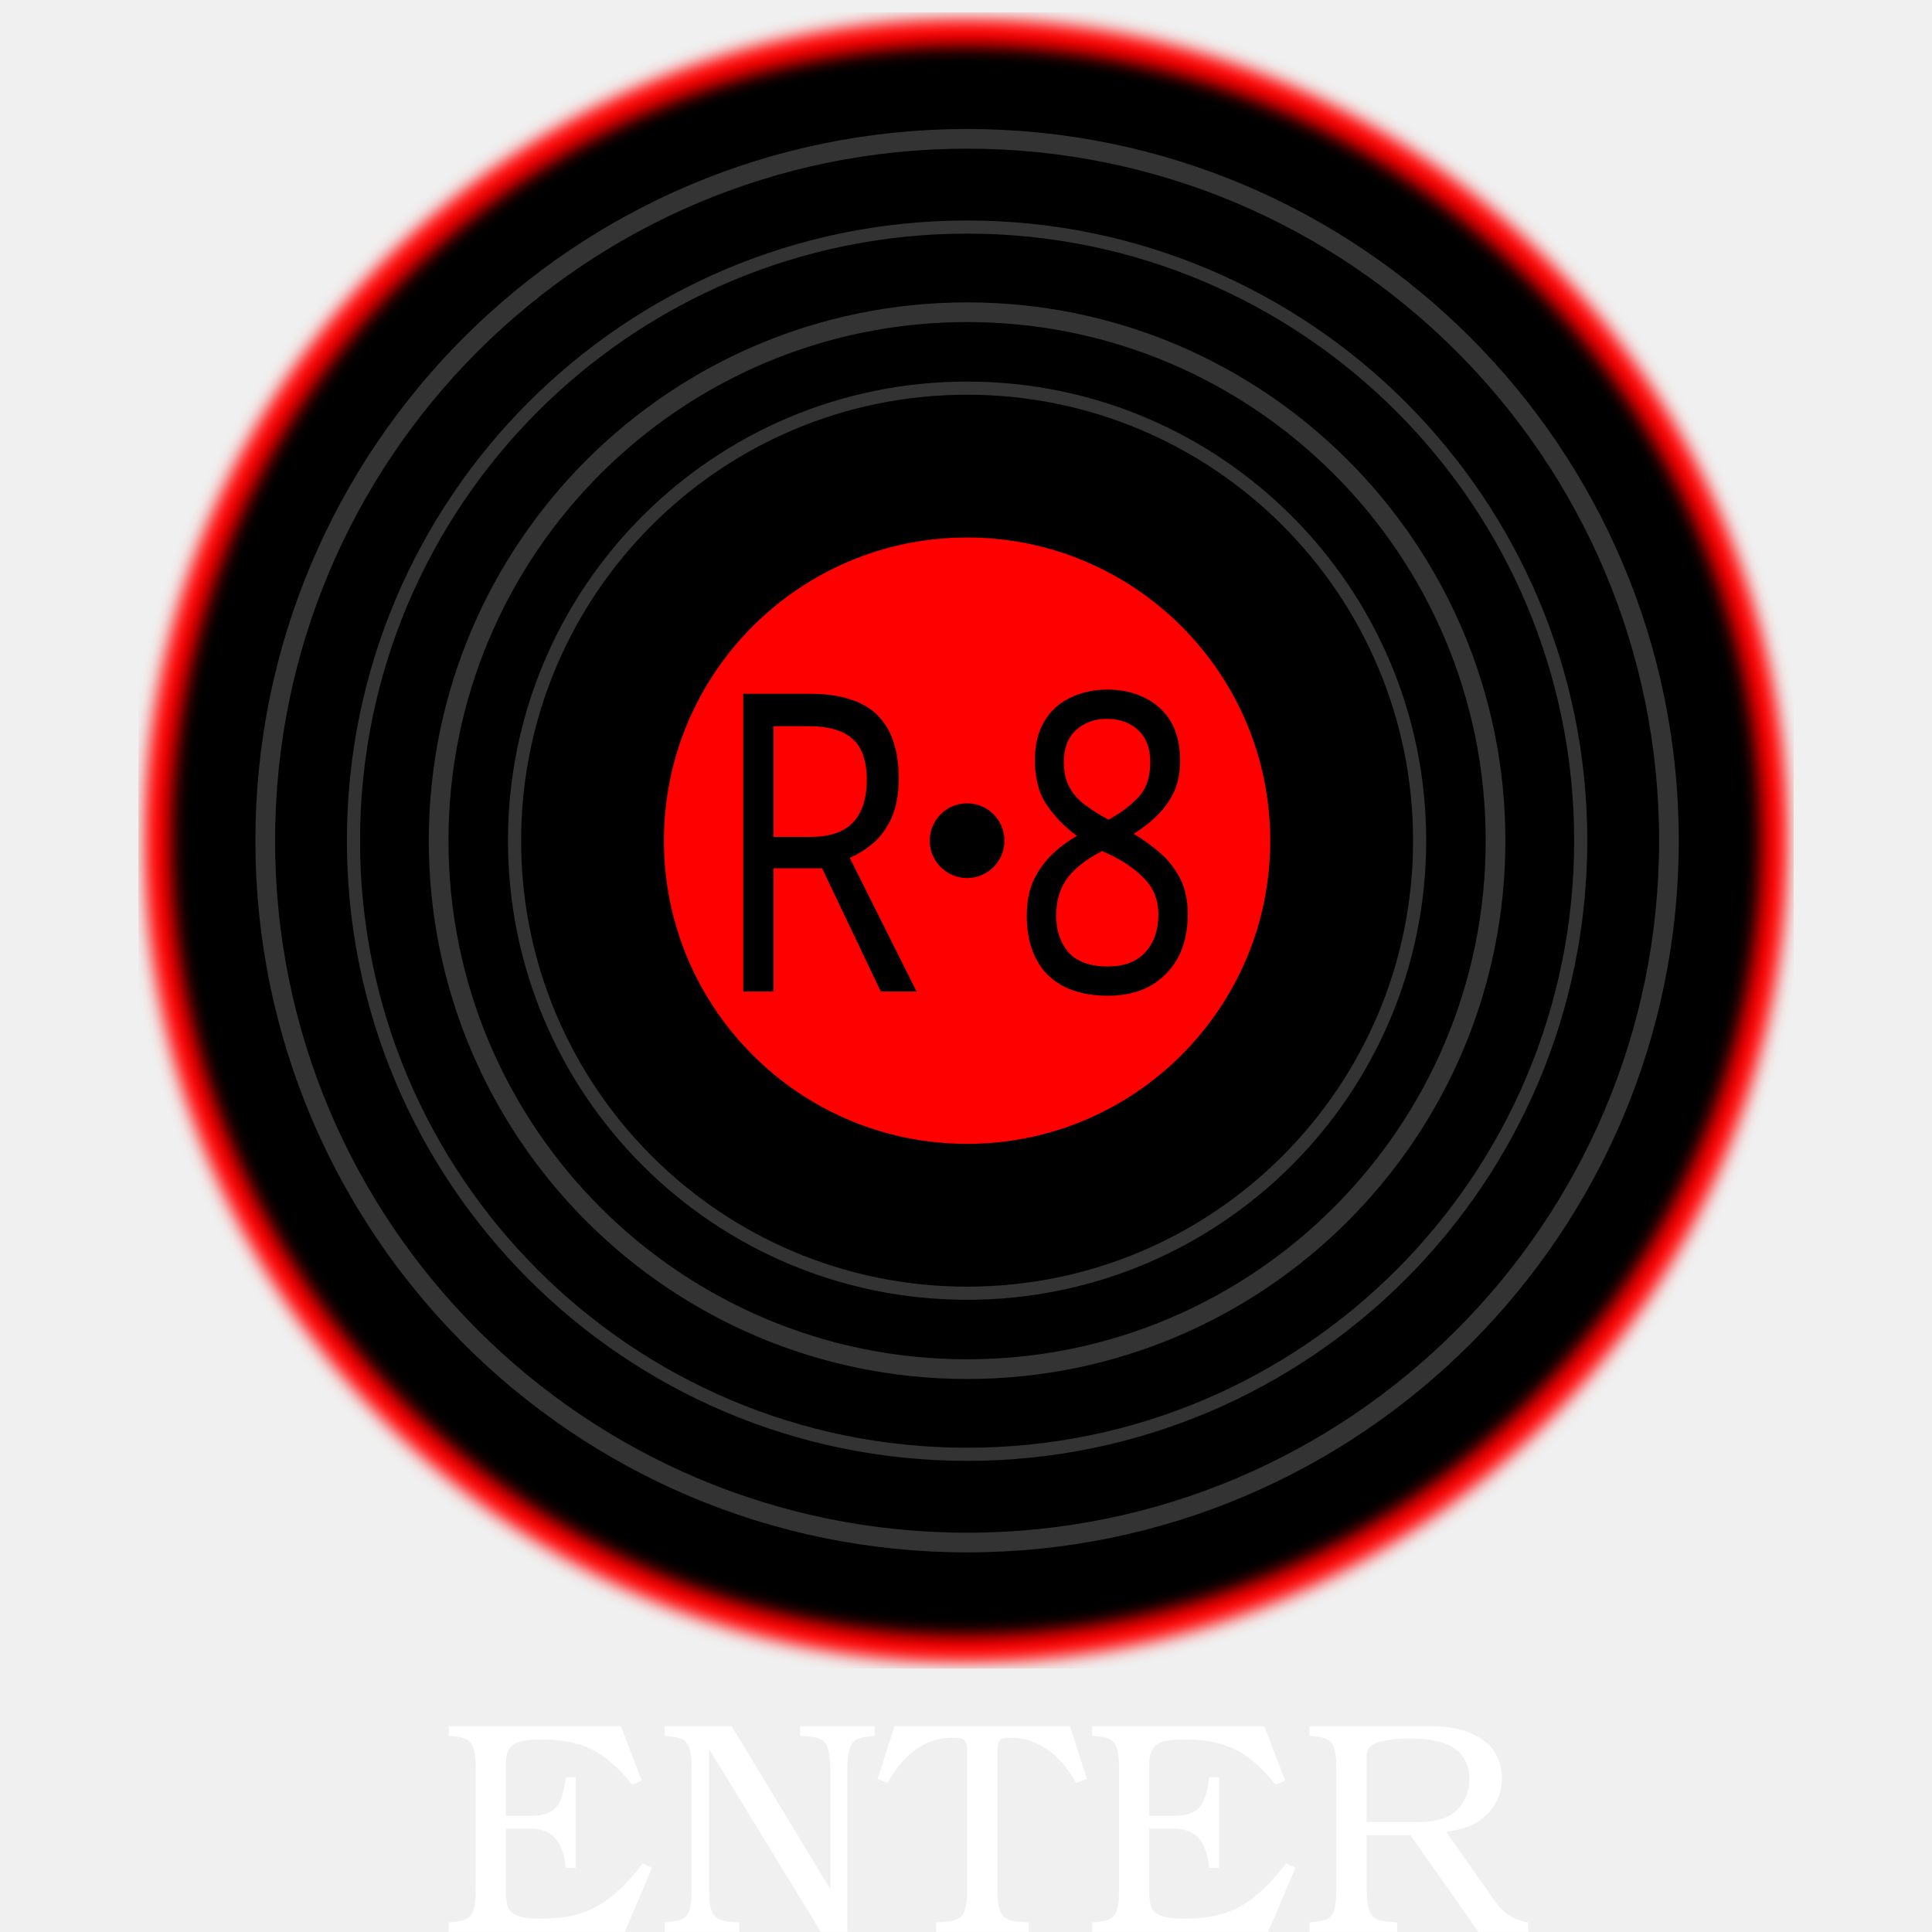
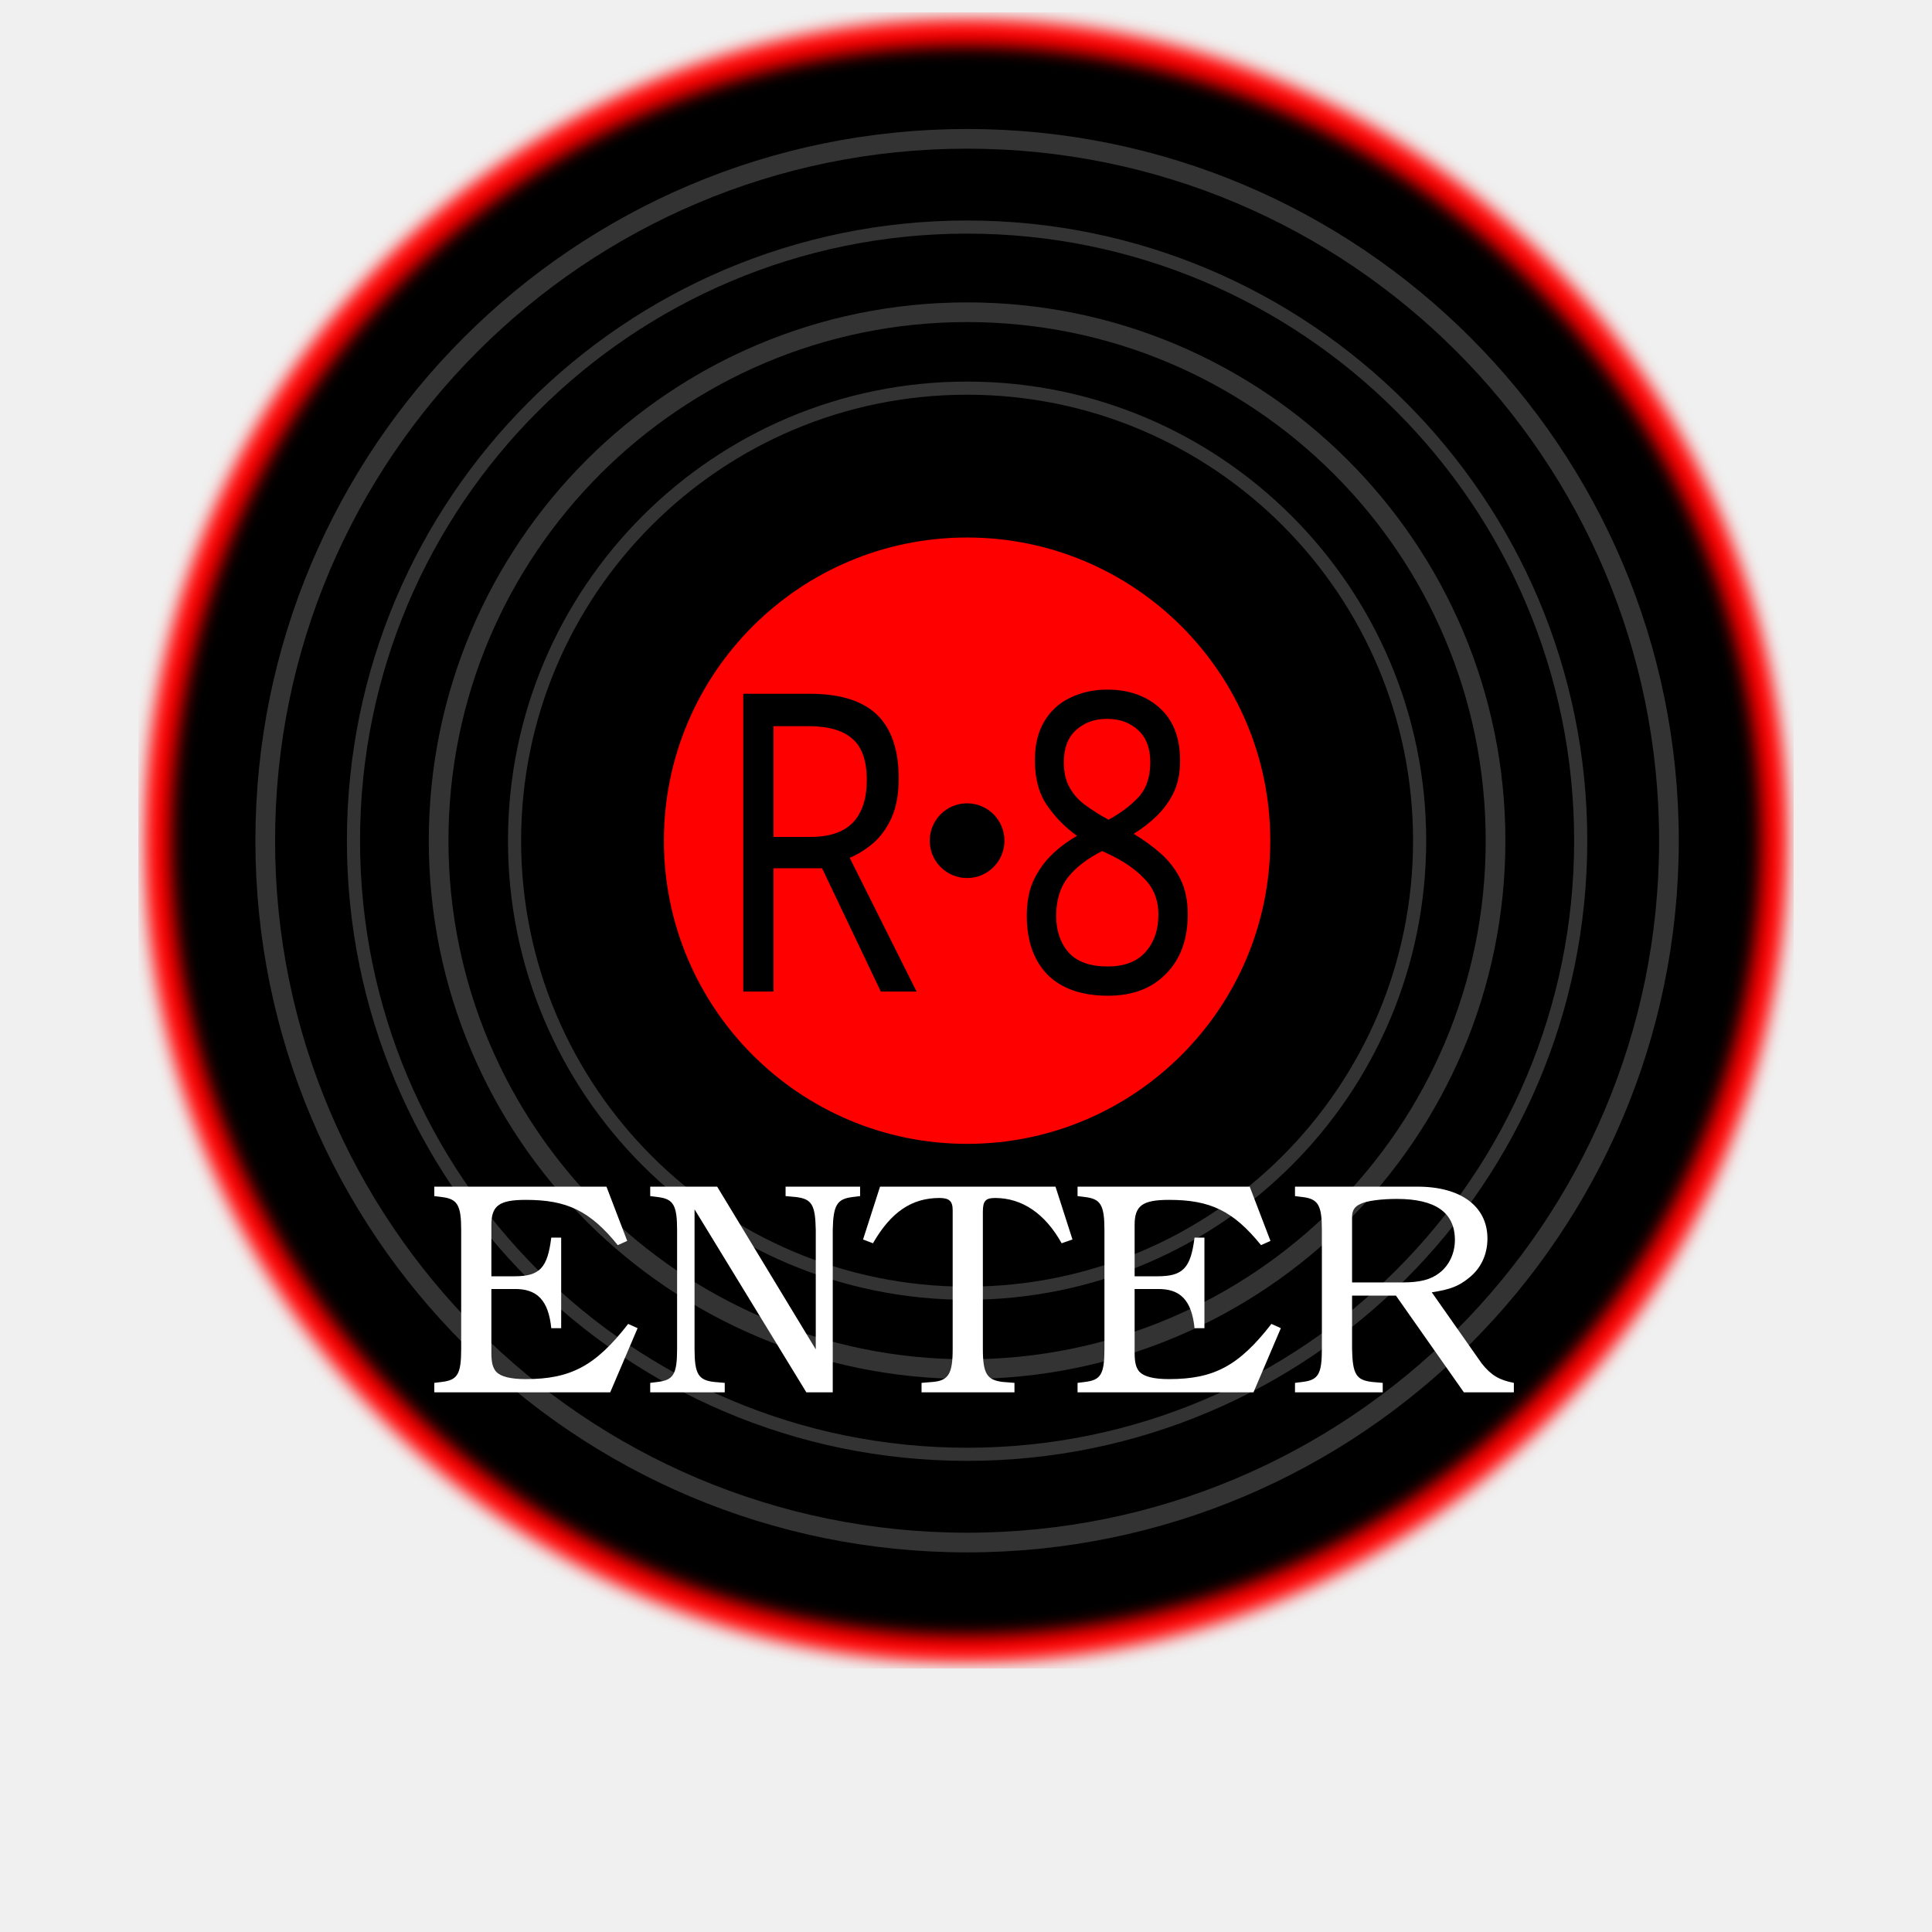
<svg xmlns="http://www.w3.org/2000/svg" width="64" height="64" viewBox="0 0 64 64" id="svg2" version="1.1">
  <defs id="defs4">
    <filter style="color-interpolation-filters:sRGB" id="filter4163" x="-0.012" width="1.024" y="-0.012" height="1.024">
      <feGaussianBlur stdDeviation="0.241" id="feGaussianBlur4165" />
    </filter>
  </defs>
  <g id="layer1" transform="translate(0,-988.3622)">
    <g id="g3021" transform="translate(3.1651314e-8,0.00192015)">
      <circle d="m 55.948,1020.046 c 0,13.313 -10.793,24.106 -24.106,24.106 -13.313,0 -24.106,-10.793 -24.106,-24.106 0,-13.313 10.793,-24.106 24.106,-24.106 13.313,0 24.106,10.793 24.106,24.106 z" transform="matrix(1.110567,0,0,1.110567,-3.362436,-116.6204)" r="24.106" cy="1020.046" cx="31.842" id="path3361" style="fill:#000000;stroke:#ff0000;stroke-width:0.783;stroke-miterlimit:4;stroke-dasharray:none;filter:url(#filter4163)" />
      <circle d="m 42.079,1016.209 c 0,5.547 -4.496,10.043 -10.043,10.043 -5.547,0 -10.043,-4.496 -10.043,-10.043 0,-5.547 4.496,-10.043 10.043,-10.043 5.547,0 10.043,4.496 10.043,10.043 z" r="10.043" cy="1016.209" cx="32.036" id="path4173" style="fill:#ff0000;stroke:none" />
      <circle d="m 33.274,1016.209 c 0,0.684 -0.554,1.238 -1.238,1.238 -0.684,0 -1.238,-0.554 -1.238,-1.238 0,-0.684 0.554,-1.238 1.238,-1.238 0.684,0 1.238,0.554 1.238,1.238 z" r="1.238" cy="1016.209" cx="32.036" id="path4169" style="fill:#000000;stroke:none" />
      <text transform="scale(0.9028957,1.107548)" id="text4183" y="922.043" x="26.052" style="font-size:12.483px;font-style:normal;font-variant:normal;font-weight:500;font-stretch:normal;line-height:125%;letter-spacing:0px;word-spacing:0px;fill:#000000;fill-opacity:1;stroke:none;font-family:Big Caslon;-inkscape-font-specification:Big Caslon Medium" xml:space="preserve">
        <tspan y="922.043" x="26.052" id="tspan4185">R 8</tspan>
      </text>
      <text id="text4140" y="1016.828" x="36.579" style="font-size:4.348px;font-style:normal;font-variant:normal;font-weight:500;font-stretch:normal;line-height:125%;letter-spacing:0px;word-spacing:0px;fill:#000000;fill-opacity:1;stroke:none;font-family:Big Caslon;-inkscape-font-specification:Big Caslon Medium" xml:space="preserve">
        <tspan y="1016.828" x="36.579" id="tspan4142" />
      </text>
      <circle d="m 47.027,1016.209 c 0,8.279 -6.712,14.991 -14.991,14.991 -8.279,0 -14.991,-6.712 -14.991,-14.991 0,-8.279 6.712,-14.991 14.991,-14.991 8.279,0 14.991,6.712 14.991,14.991 z" r="14.991" cy="1016.209" cx="32.036" id="path4148" style="fill:none;stroke:#333333;stroke-width:0.435;stroke-miterlimit:4;stroke-dasharray:none" />
      <circle d="m 49.542,1016.209 c 0,9.669 -7.838,17.506 -17.506,17.506 -9.669,0 -17.506,-7.838 -17.506,-17.506 0,-9.668 7.838,-17.506 17.506,-17.506 9.669,0 17.506,7.838 17.506,17.506 z" r="17.506" cy="1016.209" cx="32.036" id="path4150" style="fill:none;stroke:#333333;stroke-width:0.652;stroke-miterlimit:4;stroke-dasharray:none" />
      <circle d="m 52.362,1016.209 c 0,11.226 -9.101,20.327 -20.327,20.327 -11.226,0 -20.327,-9.101 -20.327,-20.327 0,-11.226 9.101,-20.327 20.327,-20.327 11.226,0 20.327,9.101 20.327,20.327 z" r="20.327" cy="1016.209" cx="32.036" id="path4152" style="fill:none;stroke:#333333;stroke-width:0.435;stroke-miterlimit:4;stroke-dasharray:none" />
      <circle d="m 55.286,1016.209 c 0,12.841 -10.409,23.25 -23.25,23.25 -12.841,0 -23.25,-10.409 -23.25,-23.25 0,-12.841 10.409,-23.25 23.25,-23.25 12.841,0 23.25,10.41 23.25,23.25 z" r="23.25" cy="1016.209" cx="32.036" id="path4156" style="fill:none;stroke:#333333;stroke-width:0.652;stroke-miterlimit:4;stroke-dasharray:none" />
    </g>
    <text xml:space="preserve" style="font-size:14.137px;font-style:normal;font-variant:normal;font-weight:500;font-stretch:normal;line-height:125%;letter-spacing:0px;word-spacing:0px;fill:#ff0000;fill-opacity:1;stroke:none;font-family:Big Caslon;-inkscape-font-specification:Big Caslon Medium" x="-1.237" y="1487.274" id="text4190" transform="scale(1.413695,0.707366)">
      <tspan id="tspan4192" x="-1.237" y="1487.274" />
    </text>
-     <text xml:space="preserve" style="font-size:10px;font-style:normal;font-variant:normal;font-weight:normal;font-stretch:normal;line-height:125%;letter-spacing:0px;word-spacing:0px;fill:#ffffff;fill-opacity:1;stroke:none;font-family:URW Bookman L;-inkscape-font-specification:URW Bookman L" x="14.556" y="1052.362" id="text3034">
-       <tspan id="tspan3036" x="14.556" y="1052.362">ENTER</tspan>
+     <text xml:space="preserve" style="font-size:10px;font-style:normal;font-variant:normal;font-weight:normal;font-stretch:normal;line-height:125%;letter-spacing:0px;word-spacing:0px;fill:#ffffff;fill-opacity:1;stroke:none;font-family:URW Bookman L;-inkscape-font-specification:URW Bookman L" x="14.073" y="1034.484" id="text3034">
+       <tspan id="tspan3036" x="14.073" y="1034.484">ENTER</tspan>
    </text>
  </g>
</svg>
